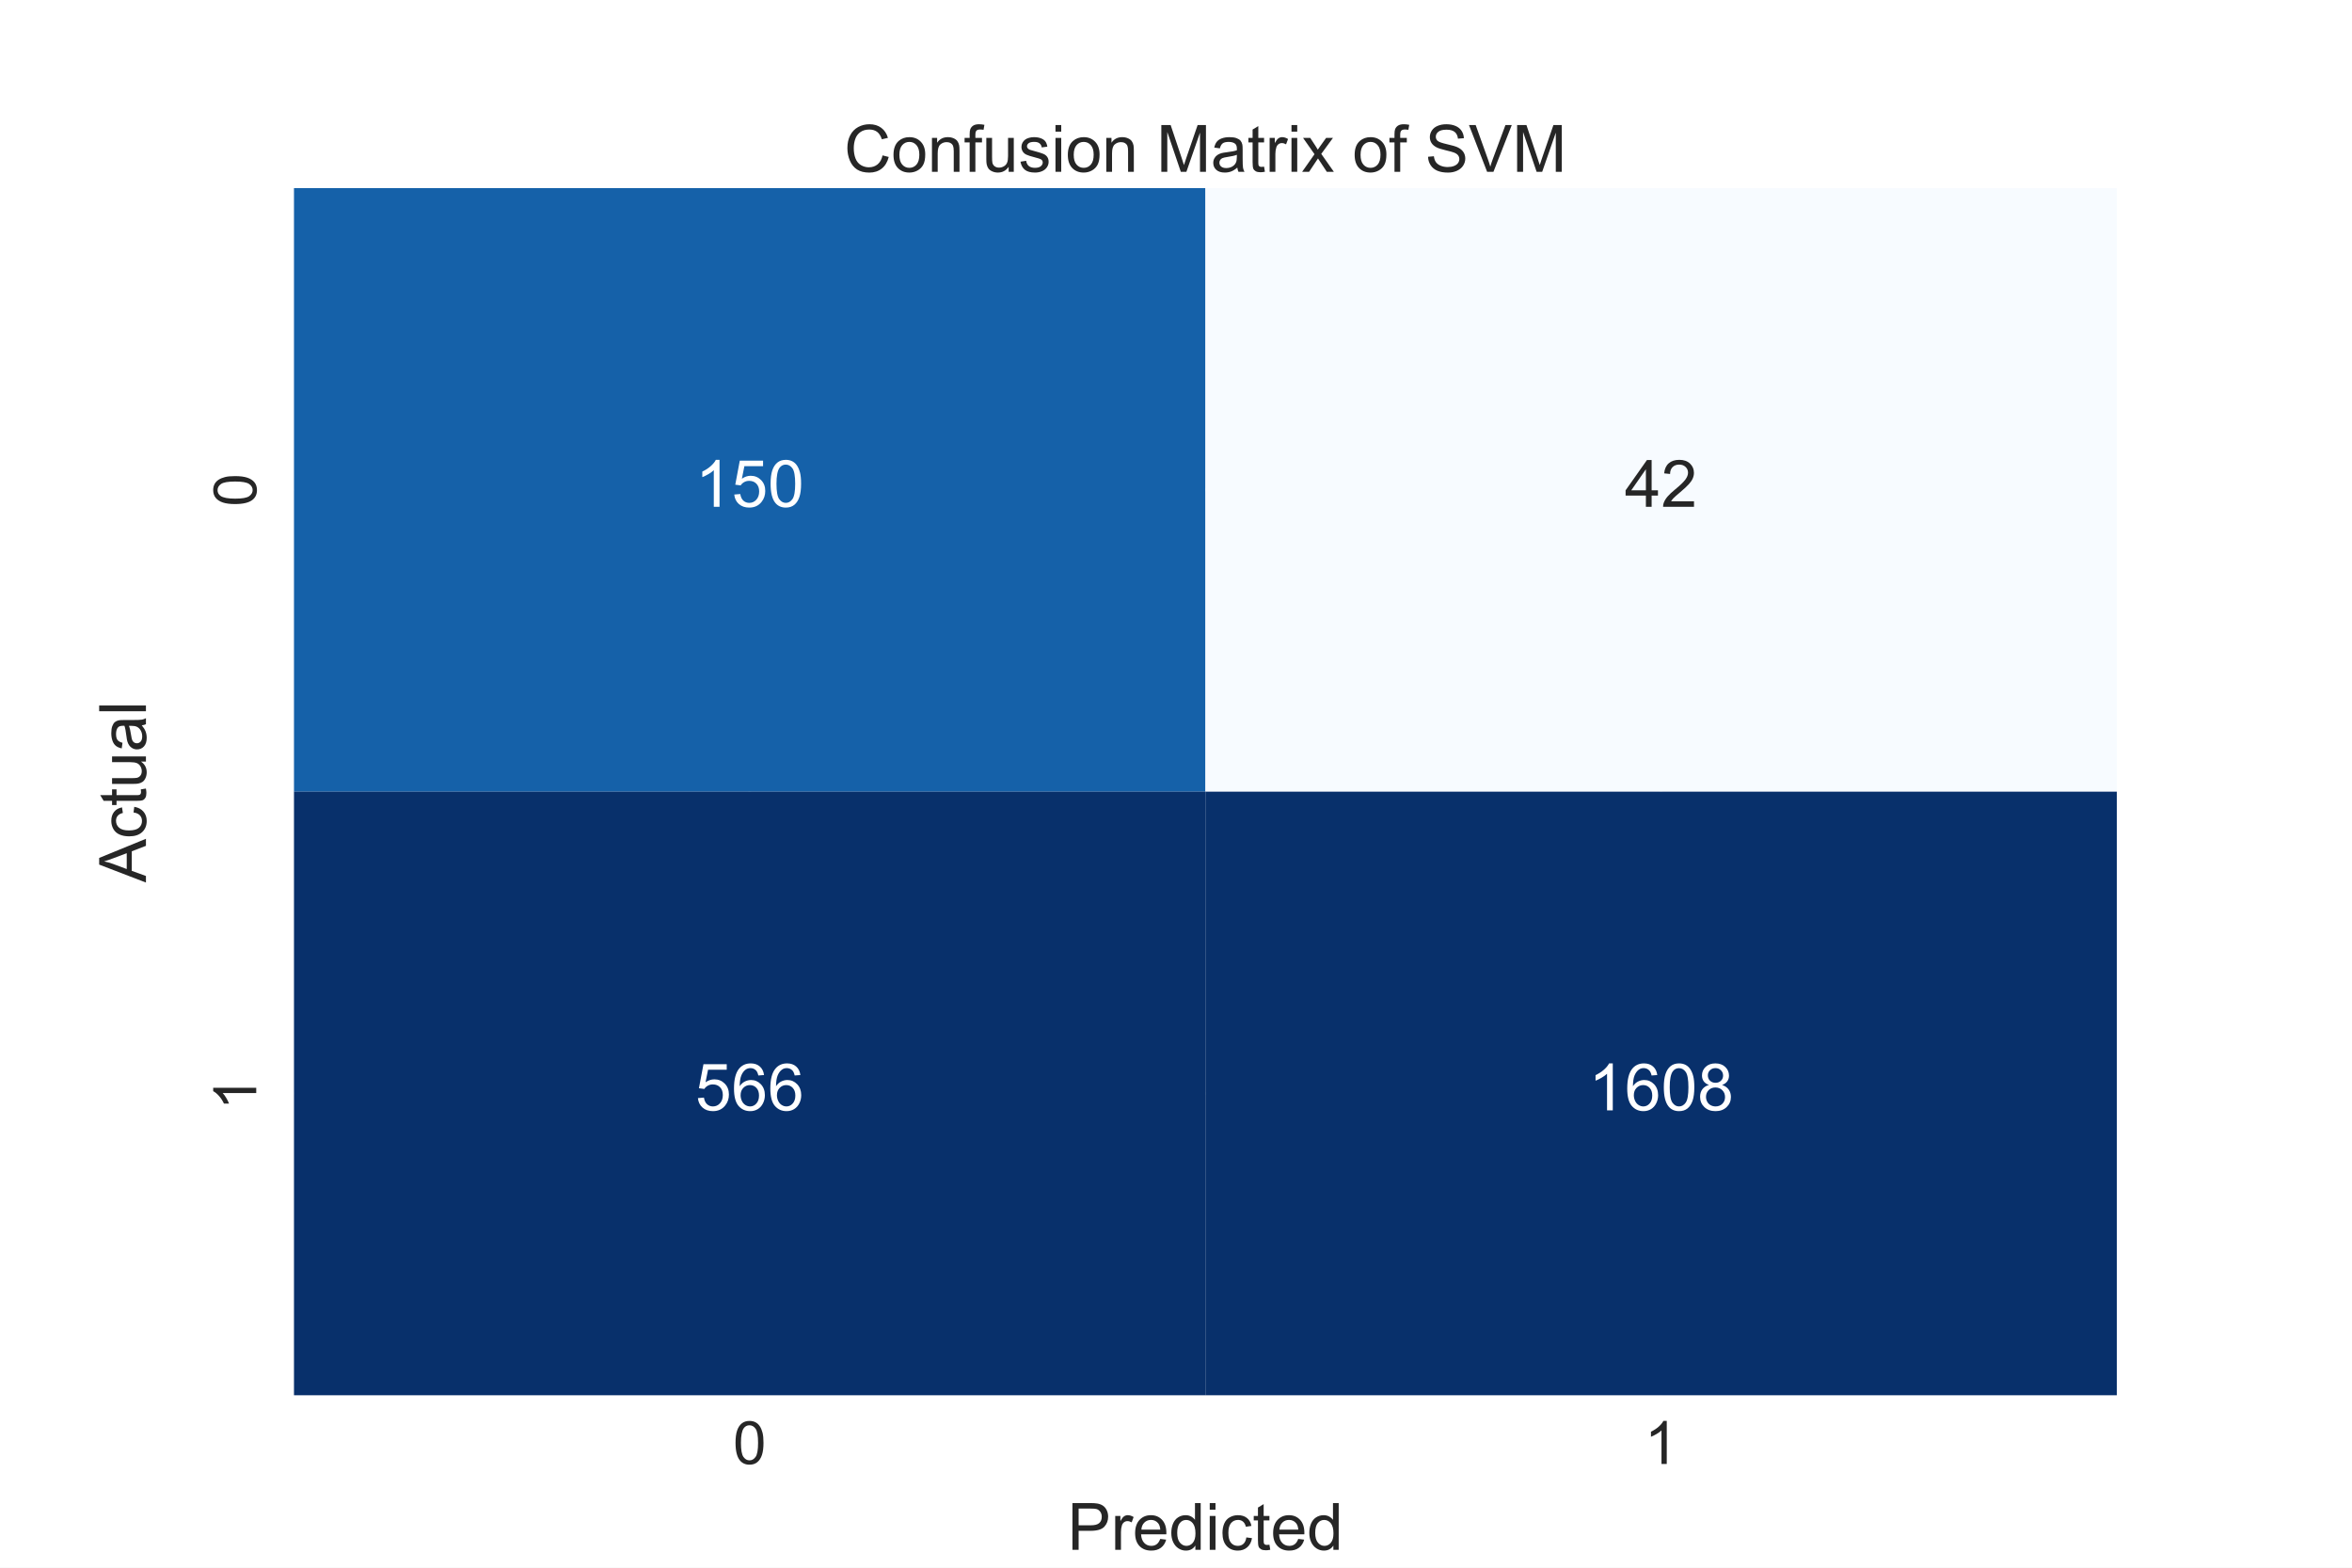
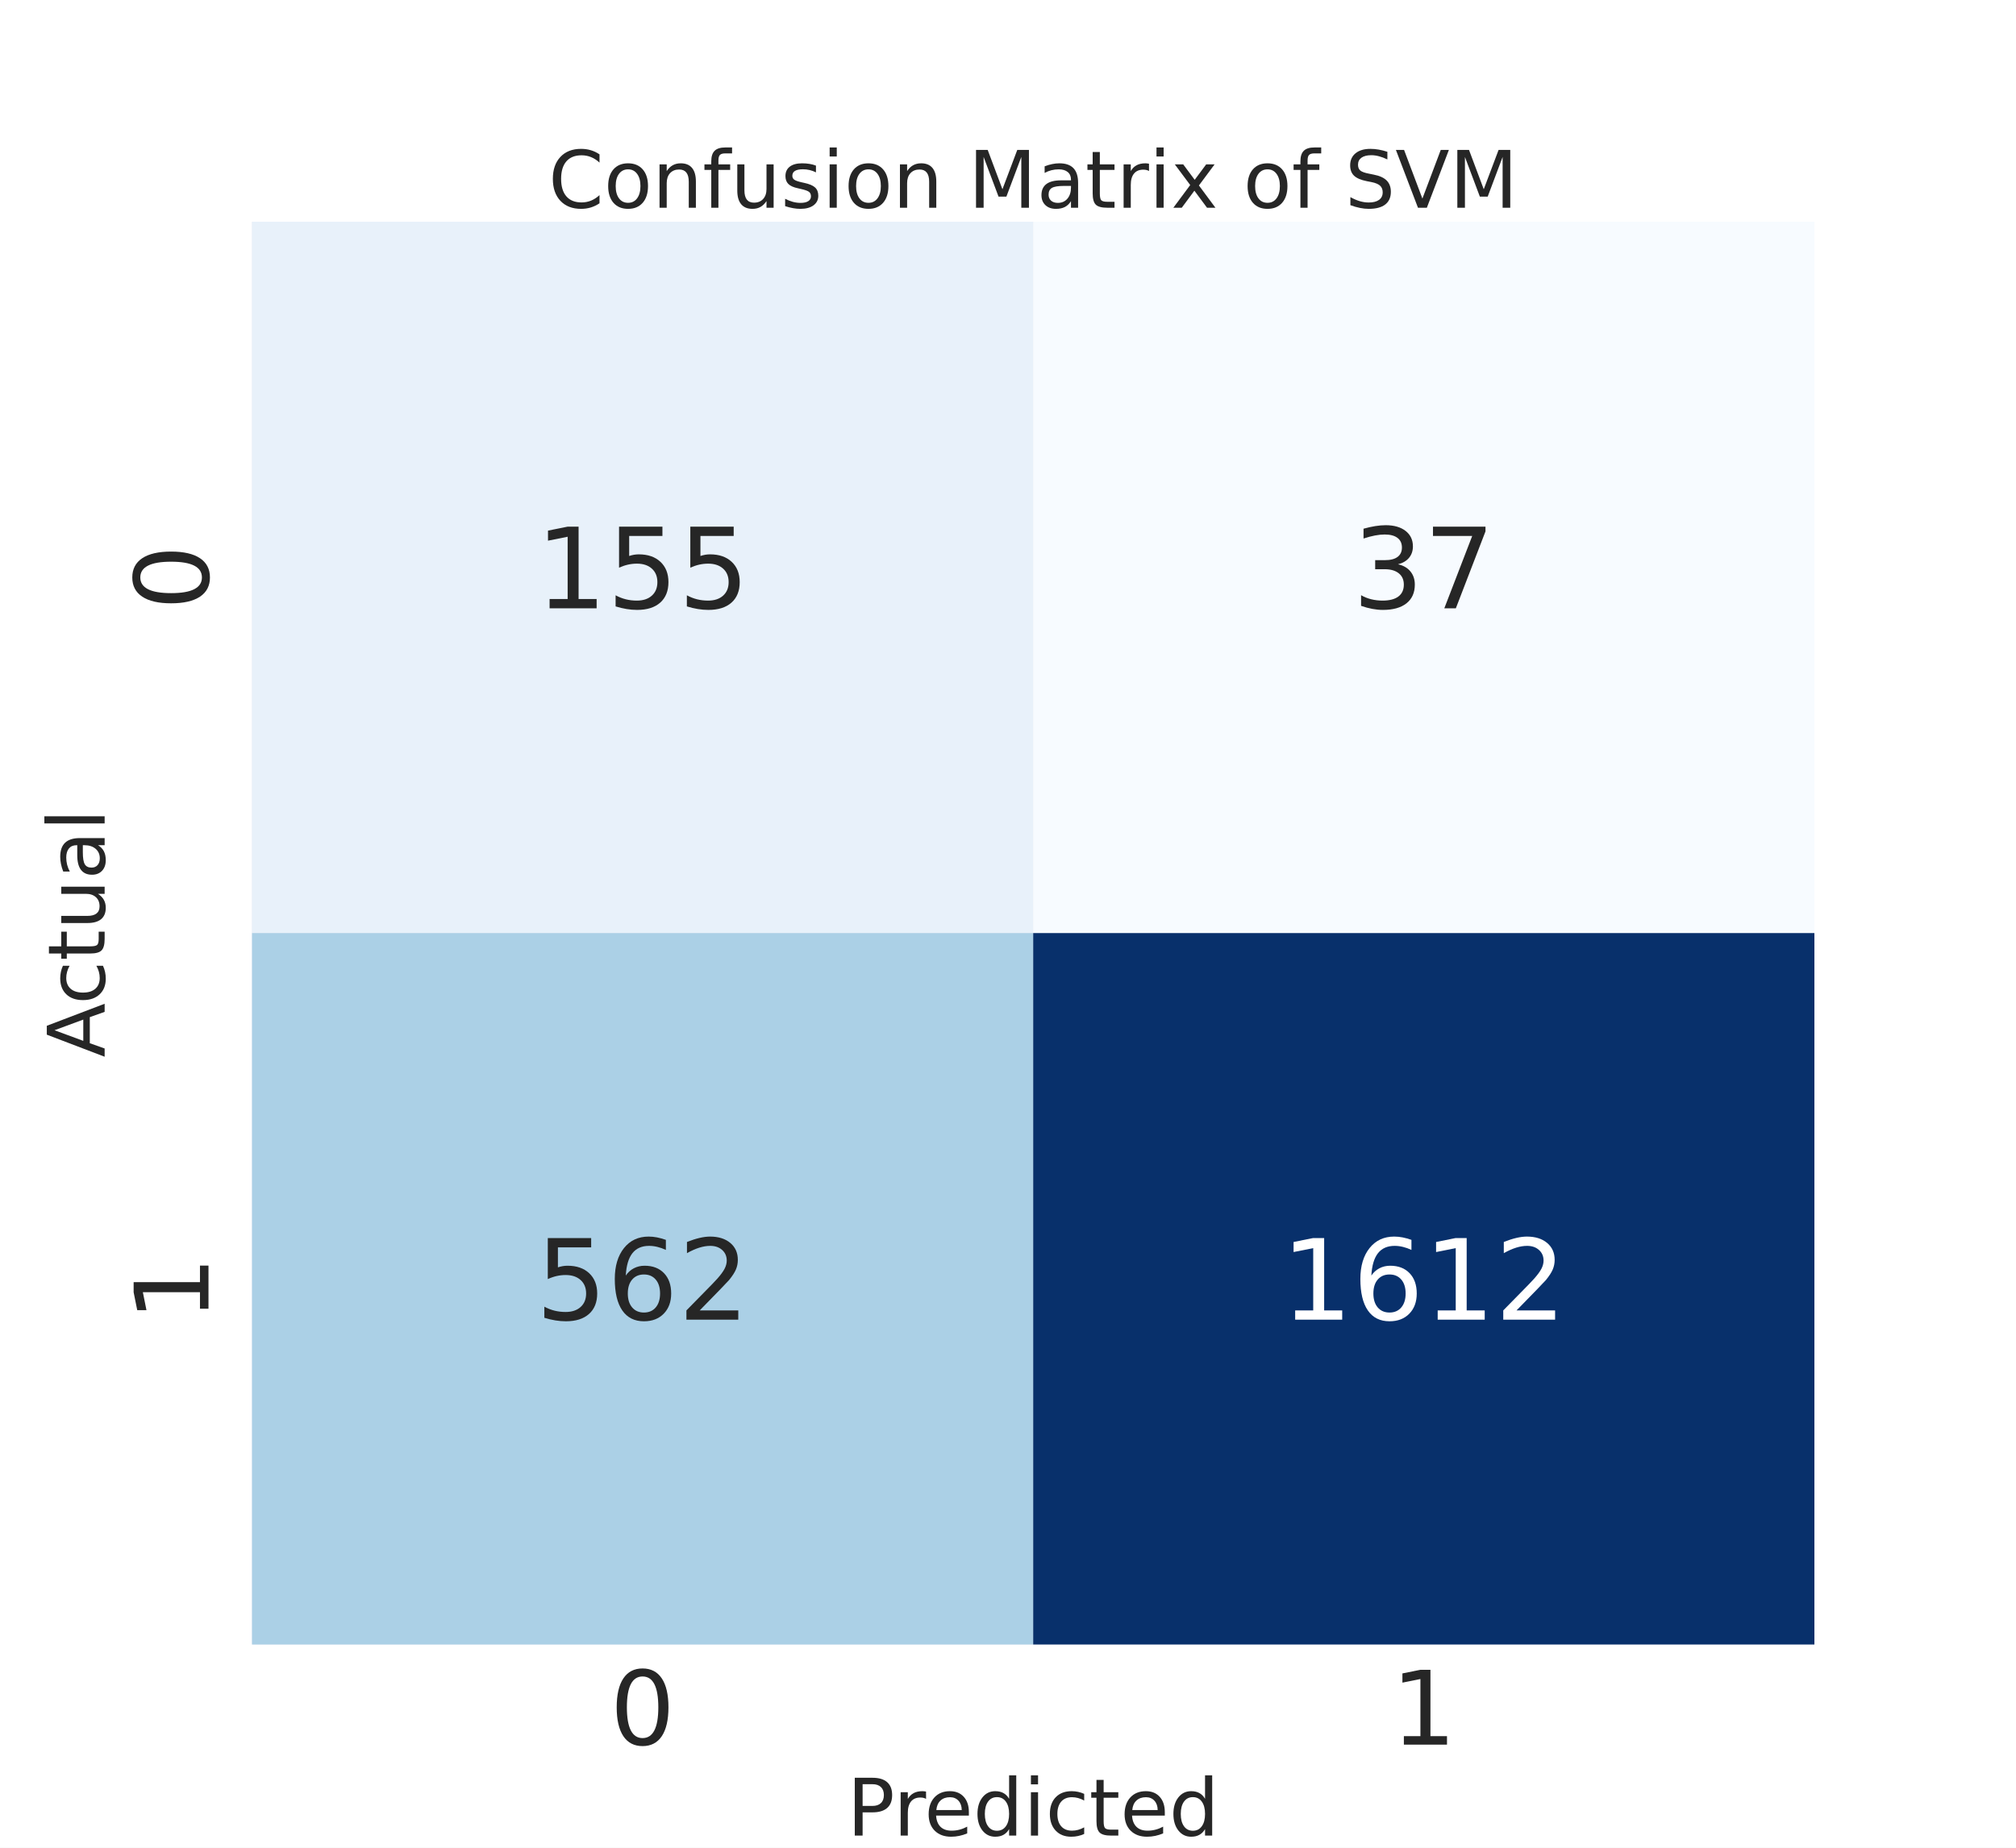
- <svg xmlns="http://www.w3.org/2000/svg" xmlns:xlink="http://www.w3.org/1999/xlink" width="864pt" height="576pt" viewBox="0 0 864 576" version="1.1">
+ <svg xmlns="http://www.w3.org/2000/svg" xmlns:xlink="http://www.w3.org/1999/xlink" width="864pt" height="792pt" viewBox="0 0 864 792" version="1.1">
  <defs>
    <style type="text/css">*{stroke-linejoin: round; stroke-linecap: butt}</style>
  </defs>
  <g id="figure_1">
    <g id="patch_1">
-       <path d="M 0 576  L 864 576  L 864 0  L 0 0  z " style="fill: #ffffff" />
+       <path d="M 0 792  L 864 792  L 864 0  L 0 0  z " style="fill: #ffffff" />
    </g>
    <g id="axes_1">
      <g id="patch_2">
-         <path d="M 108 512.64  L 777.6 512.64  L 777.6 69.12  L 108 69.12  z " style="fill: #eaeaf2" />
+         <path d="M 108 704.88  L 777.6 704.88  L 777.6 95.04  L 108 95.04  z " style="fill: #eaeaf2" />
      </g>
      <g id="matplotlib.axis_1">
        <g id="xtick_1">
-           <g id="line2d_1">
-             <path d="M 275.4 512.64  L 275.4 69.12  " clip-path="url(#pfb26e02404)" style="fill: none; stroke: #ffffff; stroke-linecap: round" />
-           </g>
          <g id="text_1">
-             <g style="fill: #262626" transform="translate(269.283 537.8872) scale(0.22 -0.22)">
+             <g style="fill: #262626" transform="translate(261.4025 747.8131) scale(0.44 -0.44)">
              <defs>
-                 <path id="ArialMT-30" d="M 266 2259  Q 266 3072 433 3567  Q 600 4063 929 4331  Q 1259 4600 1759 4600  Q 2128 4600 2406 4451  Q 2684 4303 2865 4023  Q 3047 3744 3150 3342  Q 3253 2941 3253 2259  Q 3253 1453 3087 958  Q 2922 463 2592 192  Q 2263 -78 1759 -78  Q 1097 -78 719 397  Q 266 969 266 2259  z M 844 2259  Q 844 1131 1108 757  Q 1372 384 1759 384  Q 2147 384 2411 759  Q 2675 1134 2675 2259  Q 2675 3391 2411 3762  Q 2147 4134 1753 4134  Q 1366 4134 1134 3806  Q 844 3388 844 2259  z " transform="scale(0.015625)" />
+                 <path id="DejaVuSans-30" d="M 2034 4250  Q 1547 4250 1301 3770  Q 1056 3291 1056 2328  Q 1056 1369 1301 889  Q 1547 409 2034 409  Q 2525 409 2770 889  Q 3016 1369 3016 2328  Q 3016 3291 2770 3770  Q 2525 4250 2034 4250  z M 2034 4750  Q 2819 4750 3233 4129  Q 3647 3509 3647 2328  Q 3647 1150 3233 529  Q 2819 -91 2034 -91  Q 1250 -91 836 529  Q 422 1150 422 2328  Q 422 3509 836 4129  Q 1250 4750 2034 4750  z " transform="scale(0.015625)" />
              </defs>
-               <use xlink:href="#ArialMT-30" />
+               <use xlink:href="#DejaVuSans-30" />
            </g>
          </g>
        </g>
        <g id="xtick_2">
-           <g id="line2d_2">
-             <path d="M 610.2 512.64  L 610.2 69.12  " clip-path="url(#pfb26e02404)" style="fill: none; stroke: #ffffff; stroke-linecap: round" />
-           </g>
          <g id="text_2">
-             <g style="fill: #262626" transform="translate(604.083 537.8872) scale(0.22 -0.22)">
+             <g style="fill: #262626" transform="translate(596.2025 747.8131) scale(0.44 -0.44)">
              <defs>
-                 <path id="ArialMT-31" d="M 2384 0  L 1822 0  L 1822 3584  Q 1619 3391 1289 3197  Q 959 3003 697 2906  L 697 3450  Q 1169 3672 1522 3987  Q 1875 4303 2022 4600  L 2384 4600  L 2384 0  z " transform="scale(0.015625)" />
+                 <path id="DejaVuSans-31" d="M 794 531  L 1825 531  L 1825 4091  L 703 3866  L 703 4441  L 1819 4666  L 2450 4666  L 2450 531  L 3481 531  L 3481 0  L 794 0  L 794 531  z " transform="scale(0.015625)" />
              </defs>
-               <use xlink:href="#ArialMT-31" />
+               <use xlink:href="#DejaVuSans-31" />
            </g>
          </g>
        </g>
        <g id="text_3">
-           <g style="fill: #262626" transform="translate(392.1075 569.4384) scale(0.24 -0.24)">
+           <g style="fill: #262626" transform="translate(363.0009 786.7984) scale(0.34 -0.34)">
            <defs>
-               <path id="ArialMT-50" d="M 494 0  L 494 4581  L 2222 4581  Q 2678 4581 2919 4538  Q 3256 4481 3484 4323  Q 3713 4166 3852 3881  Q 3991 3597 3991 3256  Q 3991 2672 3619 2267  Q 3247 1863 2275 1863  L 1100 1863  L 1100 0  L 494 0  z M 1100 2403  L 2284 2403  Q 2872 2403 3119 2622  Q 3366 2841 3366 3238  Q 3366 3525 3220 3729  Q 3075 3934 2838 4000  Q 2684 4041 2272 4041  L 1100 4041  L 1100 2403  z " transform="scale(0.015625)" />
-               <path id="ArialMT-72" d="M 416 0  L 416 3319  L 922 3319  L 922 2816  Q 1116 3169 1280 3281  Q 1444 3394 1641 3394  Q 1925 3394 2219 3213  L 2025 2691  Q 1819 2813 1613 2813  Q 1428 2813 1281 2702  Q 1134 2591 1072 2394  Q 978 2094 978 1738  L 978 0  L 416 0  z " transform="scale(0.015625)" />
-               <path id="ArialMT-65" d="M 2694 1069  L 3275 997  Q 3138 488 2766 206  Q 2394 -75 1816 -75  Q 1088 -75 661 373  Q 234 822 234 1631  Q 234 2469 665 2931  Q 1097 3394 1784 3394  Q 2450 3394 2872 2941  Q 3294 2488 3294 1666  Q 3294 1616 3291 1516  L 816 1516  Q 847 969 1125 678  Q 1403 388 1819 388  Q 2128 388 2347 550  Q 2566 713 2694 1069  z M 847 1978  L 2700 1978  Q 2663 2397 2488 2606  Q 2219 2931 1791 2931  Q 1403 2931 1139 2672  Q 875 2413 847 1978  z " transform="scale(0.015625)" />
-               <path id="ArialMT-64" d="M 2575 0  L 2575 419  Q 2259 -75 1647 -75  Q 1250 -75 917 144  Q 584 363 401 755  Q 219 1147 219 1656  Q 219 2153 384 2558  Q 550 2963 881 3178  Q 1213 3394 1622 3394  Q 1922 3394 2156 3267  Q 2391 3141 2538 2938  L 2538 4581  L 3097 4581  L 3097 0  L 2575 0  z M 797 1656  Q 797 1019 1065 703  Q 1334 388 1700 388  Q 2069 388 2326 689  Q 2584 991 2584 1609  Q 2584 2291 2321 2609  Q 2059 2928 1675 2928  Q 1300 2928 1048 2622  Q 797 2316 797 1656  z " transform="scale(0.015625)" />
-               <path id="ArialMT-69" d="M 425 3934  L 425 4581  L 988 4581  L 988 3934  L 425 3934  z M 425 0  L 425 3319  L 988 3319  L 988 0  L 425 0  z " transform="scale(0.015625)" />
-               <path id="ArialMT-63" d="M 2588 1216  L 3141 1144  Q 3050 572 2676 248  Q 2303 -75 1759 -75  Q 1078 -75 664 370  Q 250 816 250 1647  Q 250 2184 428 2587  Q 606 2991 970 3192  Q 1334 3394 1763 3394  Q 2303 3394 2647 3120  Q 2991 2847 3088 2344  L 2541 2259  Q 2463 2594 2264 2762  Q 2066 2931 1784 2931  Q 1359 2931 1093 2626  Q 828 2322 828 1663  Q 828 994 1084 691  Q 1341 388 1753 388  Q 2084 388 2306 591  Q 2528 794 2588 1216  z " transform="scale(0.015625)" />
-               <path id="ArialMT-74" d="M 1650 503  L 1731 6  Q 1494 -44 1306 -44  Q 1000 -44 831 53  Q 663 150 594 308  Q 525 466 525 972  L 525 2881  L 113 2881  L 113 3319  L 525 3319  L 525 4141  L 1084 4478  L 1084 3319  L 1650 3319  L 1650 2881  L 1084 2881  L 1084 941  Q 1084 700 1114 631  Q 1144 563 1211 522  Q 1278 481 1403 481  Q 1497 481 1650 503  z " transform="scale(0.015625)" />
+               <path id="DejaVuSans-50" d="M 1259 4147  L 1259 2394  L 2053 2394  Q 2494 2394 2734 2622  Q 2975 2850 2975 3272  Q 2975 3691 2734 3919  Q 2494 4147 2053 4147  L 1259 4147  z M 628 4666  L 2053 4666  Q 2838 4666 3239 4311  Q 3641 3956 3641 3272  Q 3641 2581 3239 2228  Q 2838 1875 2053 1875  L 1259 1875  L 1259 0  L 628 0  L 628 4666  z " transform="scale(0.015625)" />
+               <path id="DejaVuSans-72" d="M 2631 2963  Q 2534 3019 2420 3045  Q 2306 3072 2169 3072  Q 1681 3072 1420 2755  Q 1159 2438 1159 1844  L 1159 0  L 581 0  L 581 3500  L 1159 3500  L 1159 2956  Q 1341 3275 1631 3429  Q 1922 3584 2338 3584  Q 2397 3584 2469 3576  Q 2541 3569 2628 3553  L 2631 2963  z " transform="scale(0.015625)" />
+               <path id="DejaVuSans-65" d="M 3597 1894  L 3597 1613  L 953 1613  Q 991 1019 1311 708  Q 1631 397 2203 397  Q 2534 397 2845 478  Q 3156 559 3463 722  L 3463 178  Q 3153 47 2828 -22  Q 2503 -91 2169 -91  Q 1331 -91 842 396  Q 353 884 353 1716  Q 353 2575 817 3079  Q 1281 3584 2069 3584  Q 2775 3584 3186 3129  Q 3597 2675 3597 1894  z M 3022 2063  Q 3016 2534 2758 2815  Q 2500 3097 2075 3097  Q 1594 3097 1305 2825  Q 1016 2553 972 2059  L 3022 2063  z " transform="scale(0.015625)" />
+               <path id="DejaVuSans-64" d="M 2906 2969  L 2906 4863  L 3481 4863  L 3481 0  L 2906 0  L 2906 525  Q 2725 213 2448 61  Q 2172 -91 1784 -91  Q 1150 -91 751 415  Q 353 922 353 1747  Q 353 2572 751 3078  Q 1150 3584 1784 3584  Q 2172 3584 2448 3432  Q 2725 3281 2906 2969  z M 947 1747  Q 947 1113 1208 752  Q 1469 391 1925 391  Q 2381 391 2643 752  Q 2906 1113 2906 1747  Q 2906 2381 2643 2742  Q 2381 3103 1925 3103  Q 1469 3103 1208 2742  Q 947 2381 947 1747  z " transform="scale(0.015625)" />
+               <path id="DejaVuSans-69" d="M 603 3500  L 1178 3500  L 1178 0  L 603 0  L 603 3500  z M 603 4863  L 1178 4863  L 1178 4134  L 603 4134  L 603 4863  z " transform="scale(0.015625)" />
+               <path id="DejaVuSans-63" d="M 3122 3366  L 3122 2828  Q 2878 2963 2633 3030  Q 2388 3097 2138 3097  Q 1578 3097 1268 2742  Q 959 2388 959 1747  Q 959 1106 1268 751  Q 1578 397 2138 397  Q 2388 397 2633 464  Q 2878 531 3122 666  L 3122 134  Q 2881 22 2623 -34  Q 2366 -91 2075 -91  Q 1284 -91 818 406  Q 353 903 353 1747  Q 353 2603 823 3093  Q 1294 3584 2113 3584  Q 2378 3584 2631 3529  Q 2884 3475 3122 3366  z " transform="scale(0.015625)" />
+               <path id="DejaVuSans-74" d="M 1172 4494  L 1172 3500  L 2356 3500  L 2356 3053  L 1172 3053  L 1172 1153  Q 1172 725 1289 603  Q 1406 481 1766 481  L 2356 481  L 2356 0  L 1766 0  Q 1100 0 847 248  Q 594 497 594 1153  L 594 3053  L 172 3053  L 172 3500  L 594 3500  L 594 4494  L 1172 4494  z " transform="scale(0.015625)" />
            </defs>
-             <use xlink:href="#ArialMT-50" />
-             <use xlink:href="#ArialMT-72" x="66.699" />
-             <use xlink:href="#ArialMT-65" x="100" />
-             <use xlink:href="#ArialMT-64" x="155.615" />
-             <use xlink:href="#ArialMT-69" x="211.23" />
-             <use xlink:href="#ArialMT-63" x="233.447" />
-             <use xlink:href="#ArialMT-74" x="283.447" />
-             <use xlink:href="#ArialMT-65" x="311.23" />
-             <use xlink:href="#ArialMT-64" x="366.846" />
+             <use xlink:href="#DejaVuSans-50" />
+             <use xlink:href="#DejaVuSans-72" x="58.553" />
+             <use xlink:href="#DejaVuSans-65" x="97.416" />
+             <use xlink:href="#DejaVuSans-64" x="158.939" />
+             <use xlink:href="#DejaVuSans-69" x="222.416" />
+             <use xlink:href="#DejaVuSans-63" x="250.199" />
+             <use xlink:href="#DejaVuSans-74" x="305.18" />
+             <use xlink:href="#DejaVuSans-65" x="344.389" />
+             <use xlink:href="#DejaVuSans-64" x="405.912" />
          </g>
        </g>
      </g>
      <g id="matplotlib.axis_2">
        <g id="ytick_1">
-           <g id="line2d_3">
-             <path d="M 108 180  L 777.6 180  " clip-path="url(#pfb26e02404)" style="fill: none; stroke: #ffffff; stroke-linecap: round" />
-           </g>
          <g id="text_4">
-             <g style="fill: #262626" transform="translate(94.1275 186.117) rotate(-90) scale(0.22 -0.22)">
-               <use xlink:href="#ArialMT-30" />
+             <g style="fill: #262626" transform="translate(89.34937 261.4975) rotate(-90) scale(0.44 -0.44)">
+               <use xlink:href="#DejaVuSans-30" />
            </g>
          </g>
        </g>
        <g id="ytick_2">
-           <g id="line2d_4">
-             <path d="M 108 401.76  L 777.6 401.76  " clip-path="url(#pfb26e02404)" style="fill: none; stroke: #ffffff; stroke-linecap: round" />
-           </g>
          <g id="text_5">
-             <g style="fill: #262626" transform="translate(94.1275 407.877) rotate(-90) scale(0.22 -0.22)">
-               <use xlink:href="#ArialMT-31" />
+             <g style="fill: #262626" transform="translate(89.34937 566.4175) rotate(-90) scale(0.44 -0.44)">
+               <use xlink:href="#DejaVuSans-31" />
            </g>
          </g>
        </g>
        <g id="text_6">
-           <g style="fill: #262626" transform="translate(53.61031 324.2306) rotate(-90) scale(0.24 -0.24)">
+           <g style="fill: #262626" transform="translate(44.84531 453.2178) rotate(-90) scale(0.34 -0.34)">
            <defs>
-               <path id="ArialMT-41" d="M -9 0  L 1750 4581  L 2403 4581  L 4278 0  L 3588 0  L 3053 1388  L 1138 1388  L 634 0  L -9 0  z M 1313 1881  L 2866 1881  L 2388 3150  Q 2169 3728 2063 4100  Q 1975 3659 1816 3225  L 1313 1881  z " transform="scale(0.015625)" />
-               <path id="ArialMT-75" d="M 2597 0  L 2597 488  Q 2209 -75 1544 -75  Q 1250 -75 995 37  Q 741 150 617 320  Q 494 491 444 738  Q 409 903 409 1263  L 409 3319  L 972 3319  L 972 1478  Q 972 1038 1006 884  Q 1059 663 1231 536  Q 1403 409 1656 409  Q 1909 409 2131 539  Q 2353 669 2445 892  Q 2538 1116 2538 1541  L 2538 3319  L 3100 3319  L 3100 0  L 2597 0  z " transform="scale(0.015625)" />
-               <path id="ArialMT-61" d="M 2588 409  Q 2275 144 1986 34  Q 1697 -75 1366 -75  Q 819 -75 525 192  Q 231 459 231 875  Q 231 1119 342 1320  Q 453 1522 633 1644  Q 813 1766 1038 1828  Q 1203 1872 1538 1913  Q 2219 1994 2541 2106  Q 2544 2222 2544 2253  Q 2544 2597 2384 2738  Q 2169 2928 1744 2928  Q 1347 2928 1158 2789  Q 969 2650 878 2297  L 328 2372  Q 403 2725 575 2942  Q 747 3159 1072 3276  Q 1397 3394 1825 3394  Q 2250 3394 2515 3294  Q 2781 3194 2906 3042  Q 3031 2891 3081 2659  Q 3109 2516 3109 2141  L 3109 1391  Q 3109 606 3145 398  Q 3181 191 3288 0  L 2700 0  Q 2613 175 2588 409  z M 2541 1666  Q 2234 1541 1622 1453  Q 1275 1403 1131 1340  Q 988 1278 909 1158  Q 831 1038 831 891  Q 831 666 1001 516  Q 1172 366 1500 366  Q 1825 366 2078 508  Q 2331 650 2450 897  Q 2541 1088 2541 1459  L 2541 1666  z " transform="scale(0.015625)" />
-               <path id="ArialMT-6c" d="M 409 0  L 409 4581  L 972 4581  L 972 0  L 409 0  z " transform="scale(0.015625)" />
+               <path id="DejaVuSans-41" d="M 2188 4044  L 1331 1722  L 3047 1722  L 2188 4044  z M 1831 4666  L 2547 4666  L 4325 0  L 3669 0  L 3244 1197  L 1141 1197  L 716 0  L 50 0  L 1831 4666  z " transform="scale(0.015625)" />
+               <path id="DejaVuSans-75" d="M 544 1381  L 544 3500  L 1119 3500  L 1119 1403  Q 1119 906 1312 657  Q 1506 409 1894 409  Q 2359 409 2629 706  Q 2900 1003 2900 1516  L 2900 3500  L 3475 3500  L 3475 0  L 2900 0  L 2900 538  Q 2691 219 2414 64  Q 2138 -91 1772 -91  Q 1169 -91 856 284  Q 544 659 544 1381  z M 1991 3584  L 1991 3584  z " transform="scale(0.015625)" />
+               <path id="DejaVuSans-61" d="M 2194 1759  Q 1497 1759 1228 1600  Q 959 1441 959 1056  Q 959 750 1161 570  Q 1363 391 1709 391  Q 2188 391 2477 730  Q 2766 1069 2766 1631  L 2766 1759  L 2194 1759  z M 3341 1997  L 3341 0  L 2766 0  L 2766 531  Q 2569 213 2275 61  Q 1981 -91 1556 -91  Q 1019 -91 701 211  Q 384 513 384 1019  Q 384 1609 779 1909  Q 1175 2209 1959 2209  L 2766 2209  L 2766 2266  Q 2766 2663 2505 2880  Q 2244 3097 1772 3097  Q 1472 3097 1187 3025  Q 903 2953 641 2809  L 641 3341  Q 956 3463 1253 3523  Q 1550 3584 1831 3584  Q 2591 3584 2966 3190  Q 3341 2797 3341 1997  z " transform="scale(0.015625)" />
+               <path id="DejaVuSans-6c" d="M 603 4863  L 1178 4863  L 1178 0  L 603 0  L 603 4863  z " transform="scale(0.015625)" />
            </defs>
-             <use xlink:href="#ArialMT-41" />
-             <use xlink:href="#ArialMT-63" x="66.699" />
-             <use xlink:href="#ArialMT-74" x="116.699" />
-             <use xlink:href="#ArialMT-75" x="144.482" />
-             <use xlink:href="#ArialMT-61" x="200.098" />
-             <use xlink:href="#ArialMT-6c" x="255.713" />
+             <use xlink:href="#DejaVuSans-41" />
+             <use xlink:href="#DejaVuSans-63" x="66.658" />
+             <use xlink:href="#DejaVuSans-74" x="121.639" />
+             <use xlink:href="#DejaVuSans-75" x="160.848" />
+             <use xlink:href="#DejaVuSans-61" x="224.227" />
+             <use xlink:href="#DejaVuSans-6c" x="285.506" />
          </g>
        </g>
      </g>
      <g id="QuadMesh_1">
-         <path d="M 108 69.12  L 442.8 69.12  L 442.8 290.88  L 108 290.88  L 108 69.12  " clip-path="url(#pfb26e02404)" style="fill: #1561a9" />
-         <path d="M 442.8 69.12  L 777.6 69.12  L 777.6 290.88  L 442.8 290.88  L 442.8 69.12  " clip-path="url(#pfb26e02404)" style="fill: #f7fbff" />
-         <path d="M 108 290.88  L 442.8 290.88  L 442.8 512.64  L 108 512.64  L 108 290.88  " clip-path="url(#pfb26e02404)" style="fill: #08306b" />
-         <path d="M 442.8 290.88  L 777.6 290.88  L 777.6 512.64  L 442.8 512.64  L 442.8 290.88  " clip-path="url(#pfb26e02404)" style="fill: #08306b" />
+         <path d="M 108 95.04  L 442.8 95.04  L 442.8 399.96  L 108 399.96  L 108 95.04  " clip-path="url(#pd560197311)" style="fill: #e8f1fa" />
+         <path d="M 442.8 95.04  L 777.6 95.04  L 777.6 399.96  L 442.8 399.96  L 442.8 95.04  " clip-path="url(#pd560197311)" style="fill: #f7fbff" />
+         <path d="M 108 399.96  L 442.8 399.96  L 442.8 704.88  L 108 704.88  L 108 399.96  " clip-path="url(#pd560197311)" style="fill: #abd0e6" />
+         <path d="M 442.8 399.96  L 777.6 399.96  L 777.6 704.88  L 442.8 704.88  L 442.8 399.96  " clip-path="url(#pd560197311)" style="fill: #08306b" />
      </g>
      <g id="text_7">
-         <g style="fill: #ffffff" transform="translate(255.3806 186.2044) scale(0.24 -0.24)">
+         <g style="fill: #262626" transform="translate(229.59 260.745) scale(0.48 -0.48)">
          <defs>
-             <path id="ArialMT-35" d="M 266 1200  L 856 1250  Q 922 819 1161 601  Q 1400 384 1738 384  Q 2144 384 2425 690  Q 2706 997 2706 1503  Q 2706 1984 2436 2262  Q 2166 2541 1728 2541  Q 1456 2541 1237 2417  Q 1019 2294 894 2097  L 366 2166  L 809 4519  L 3088 4519  L 3088 3981  L 1259 3981  L 1013 2750  Q 1425 3038 1878 3038  Q 2478 3038 2890 2622  Q 3303 2206 3303 1553  Q 3303 931 2941 478  Q 2500 -78 1738 -78  Q 1113 -78 717 272  Q 322 622 266 1200  z " transform="scale(0.015625)" />
+             <path id="DejaVuSans-35" d="M 691 4666  L 3169 4666  L 3169 4134  L 1269 4134  L 1269 2991  Q 1406 3038 1543 3061  Q 1681 3084 1819 3084  Q 2600 3084 3056 2656  Q 3513 2228 3513 1497  Q 3513 744 3044 326  Q 2575 -91 1722 -91  Q 1428 -91 1123 -41  Q 819 9 494 109  L 494 744  Q 775 591 1075 516  Q 1375 441 1709 441  Q 2250 441 2565 725  Q 2881 1009 2881 1497  Q 2881 1984 2565 2268  Q 2250 2553 1709 2553  Q 1456 2553 1204 2497  Q 953 2441 691 2322  L 691 4666  z " transform="scale(0.015625)" />
          </defs>
-           <use xlink:href="#ArialMT-31" />
-           <use xlink:href="#ArialMT-35" x="55.615" />
-           <use xlink:href="#ArialMT-30" x="111.23" />
+           <use xlink:href="#DejaVuSans-31" />
+           <use xlink:href="#DejaVuSans-35" x="63.623" />
+           <use xlink:href="#DejaVuSans-35" x="127.246" />
        </g>
      </g>
      <g id="text_8">
-         <g style="fill: #262626" transform="translate(596.8537 186.2044) scale(0.24 -0.24)">
+         <g style="fill: #262626" transform="translate(579.66 260.745) scale(0.48 -0.48)">
          <defs>
-             <path id="ArialMT-34" d="M 2069 0  L 2069 1097  L 81 1097  L 81 1613  L 2172 4581  L 2631 4581  L 2631 1613  L 3250 1613  L 3250 1097  L 2631 1097  L 2631 0  L 2069 0  z M 2069 1613  L 2069 3678  L 634 1613  L 2069 1613  z " transform="scale(0.015625)" />
-             <path id="ArialMT-32" d="M 3222 541  L 3222 0  L 194 0  Q 188 203 259 391  Q 375 700 629 1000  Q 884 1300 1366 1694  Q 2113 2306 2375 2664  Q 2638 3022 2638 3341  Q 2638 3675 2398 3904  Q 2159 4134 1775 4134  Q 1369 4134 1125 3890  Q 881 3647 878 3216  L 300 3275  Q 359 3922 746 4261  Q 1134 4600 1788 4600  Q 2447 4600 2831 4234  Q 3216 3869 3216 3328  Q 3216 3053 3103 2787  Q 2991 2522 2730 2228  Q 2469 1934 1863 1422  Q 1356 997 1212 845  Q 1069 694 975 541  L 3222 541  z " transform="scale(0.015625)" />
+             <path id="DejaVuSans-33" d="M 2597 2516  Q 3050 2419 3304 2112  Q 3559 1806 3559 1356  Q 3559 666 3084 287  Q 2609 -91 1734 -91  Q 1441 -91 1130 -33  Q 819 25 488 141  L 488 750  Q 750 597 1062 519  Q 1375 441 1716 441  Q 2309 441 2620 675  Q 2931 909 2931 1356  Q 2931 1769 2642 2001  Q 2353 2234 1838 2234  L 1294 2234  L 1294 2753  L 1863 2753  Q 2328 2753 2575 2939  Q 2822 3125 2822 3475  Q 2822 3834 2567 4026  Q 2313 4219 1838 4219  Q 1578 4219 1281 4162  Q 984 4106 628 3988  L 628 4550  Q 988 4650 1302 4700  Q 1616 4750 1894 4750  Q 2613 4750 3031 4423  Q 3450 4097 3450 3541  Q 3450 3153 3228 2886  Q 3006 2619 2597 2516  z " transform="scale(0.015625)" />
+             <path id="DejaVuSans-37" d="M 525 4666  L 3525 4666  L 3525 4397  L 1831 0  L 1172 0  L 2766 4134  L 525 4134  L 525 4666  z " transform="scale(0.015625)" />
          </defs>
-           <use xlink:href="#ArialMT-34" />
-           <use xlink:href="#ArialMT-32" x="55.615" />
+           <use xlink:href="#DejaVuSans-33" />
+           <use xlink:href="#DejaVuSans-37" x="63.623" />
        </g>
      </g>
      <g id="text_9">
-         <g style="fill: #ffffff" transform="translate(255.3806 407.9644) scale(0.24 -0.24)">
+         <g style="fill: #262626" transform="translate(229.59 565.665) scale(0.48 -0.48)">
          <defs>
-             <path id="ArialMT-36" d="M 3184 3459  L 2625 3416  Q 2550 3747 2413 3897  Q 2184 4138 1850 4138  Q 1581 4138 1378 3988  Q 1113 3794 959 3422  Q 806 3050 800 2363  Q 1003 2672 1297 2822  Q 1591 2972 1913 2972  Q 2475 2972 2870 2558  Q 3266 2144 3266 1488  Q 3266 1056 3080 686  Q 2894 316 2569 119  Q 2244 -78 1831 -78  Q 1128 -78 684 439  Q 241 956 241 2144  Q 241 3472 731 4075  Q 1159 4600 1884 4600  Q 2425 4600 2770 4297  Q 3116 3994 3184 3459  z M 888 1484  Q 888 1194 1011 928  Q 1134 663 1356 523  Q 1578 384 1822 384  Q 2178 384 2434 671  Q 2691 959 2691 1453  Q 2691 1928 2437 2201  Q 2184 2475 1800 2475  Q 1419 2475 1153 2201  Q 888 1928 888 1484  z " transform="scale(0.015625)" />
+             <path id="DejaVuSans-36" d="M 2113 2584  Q 1688 2584 1439 2293  Q 1191 2003 1191 1497  Q 1191 994 1439 701  Q 1688 409 2113 409  Q 2538 409 2786 701  Q 3034 994 3034 1497  Q 3034 2003 2786 2293  Q 2538 2584 2113 2584  z M 3366 4563  L 3366 3988  Q 3128 4100 2886 4159  Q 2644 4219 2406 4219  Q 1781 4219 1451 3797  Q 1122 3375 1075 2522  Q 1259 2794 1537 2939  Q 1816 3084 2150 3084  Q 2853 3084 3261 2657  Q 3669 2231 3669 1497  Q 3669 778 3244 343  Q 2819 -91 2113 -91  Q 1303 -91 875 529  Q 447 1150 447 2328  Q 447 3434 972 4092  Q 1497 4750 2381 4750  Q 2619 4750 2861 4703  Q 3103 4656 3366 4563  z " transform="scale(0.015625)" />
+             <path id="DejaVuSans-32" d="M 1228 531  L 3431 531  L 3431 0  L 469 0  L 469 531  Q 828 903 1448 1529  Q 2069 2156 2228 2338  Q 2531 2678 2651 2914  Q 2772 3150 2772 3378  Q 2772 3750 2511 3984  Q 2250 4219 1831 4219  Q 1534 4219 1204 4116  Q 875 4013 500 3803  L 500 4441  Q 881 4594 1212 4672  Q 1544 4750 1819 4750  Q 2544 4750 2975 4387  Q 3406 4025 3406 3419  Q 3406 3131 3298 2873  Q 3191 2616 2906 2266  Q 2828 2175 2409 1742  Q 1991 1309 1228 531  z " transform="scale(0.015625)" />
          </defs>
-           <use xlink:href="#ArialMT-35" />
-           <use xlink:href="#ArialMT-36" x="55.615" />
-           <use xlink:href="#ArialMT-36" x="111.23" />
+           <use xlink:href="#DejaVuSans-35" />
+           <use xlink:href="#DejaVuSans-36" x="63.623" />
+           <use xlink:href="#DejaVuSans-32" x="127.246" />
        </g>
      </g>
      <g id="text_10">
-         <g style="fill: #ffffff" transform="translate(583.5075 407.9644) scale(0.24 -0.24)">
-           <defs>
-             <path id="ArialMT-38" d="M 1131 2484  Q 781 2613 612 2850  Q 444 3088 444 3419  Q 444 3919 803 4259  Q 1163 4600 1759 4600  Q 2359 4600 2725 4251  Q 3091 3903 3091 3403  Q 3091 3084 2923 2848  Q 2756 2613 2416 2484  Q 2838 2347 3058 2040  Q 3278 1734 3278 1309  Q 3278 722 2862 322  Q 2447 -78 1769 -78  Q 1091 -78 675 323  Q 259 725 259 1325  Q 259 1772 486 2073  Q 713 2375 1131 2484  z M 1019 3438  Q 1019 3113 1228 2906  Q 1438 2700 1772 2700  Q 2097 2700 2305 2904  Q 2513 3109 2513 3406  Q 2513 3716 2298 3927  Q 2084 4138 1766 4138  Q 1444 4138 1231 3931  Q 1019 3725 1019 3438  z M 838 1322  Q 838 1081 952 856  Q 1066 631 1291 507  Q 1516 384 1775 384  Q 2178 384 2440 643  Q 2703 903 2703 1303  Q 2703 1709 2433 1975  Q 2163 2241 1756 2241  Q 1359 2241 1098 1978  Q 838 1716 838 1322  z " transform="scale(0.015625)" />
-           </defs>
-           <use xlink:href="#ArialMT-31" />
-           <use xlink:href="#ArialMT-36" x="55.615" />
-           <use xlink:href="#ArialMT-30" x="111.23" />
-           <use xlink:href="#ArialMT-38" x="166.846" />
+         <g style="fill: #ffffff" transform="translate(549.12 565.665) scale(0.48 -0.48)">
+           <use xlink:href="#DejaVuSans-31" />
+           <use xlink:href="#DejaVuSans-36" x="63.623" />
+           <use xlink:href="#DejaVuSans-31" x="127.246" />
+           <use xlink:href="#DejaVuSans-32" x="190.869" />
        </g>
      </g>
      <g id="text_11">
-         <g style="fill: #262626" transform="translate(310.0913 63.12) scale(0.24 -0.24)">
+         <g style="fill: #262626" transform="translate(235.0334 89.04) scale(0.34 -0.34)">
          <defs>
-             <path id="ArialMT-43" d="M 3763 1606  L 4369 1453  Q 4178 706 3683 314  Q 3188 -78 2472 -78  Q 1731 -78 1267 223  Q 803 525 561 1097  Q 319 1669 319 2325  Q 319 3041 592 3573  Q 866 4106 1370 4382  Q 1875 4659 2481 4659  Q 3169 4659 3637 4309  Q 4106 3959 4291 3325  L 3694 3184  Q 3534 3684 3231 3912  Q 2928 4141 2469 4141  Q 1941 4141 1586 3887  Q 1231 3634 1087 3207  Q 944 2781 944 2328  Q 944 1744 1114 1308  Q 1284 872 1643 656  Q 2003 441 2422 441  Q 2931 441 3284 734  Q 3638 1028 3763 1606  z " transform="scale(0.015625)" />
-             <path id="ArialMT-6f" d="M 213 1659  Q 213 2581 725 3025  Q 1153 3394 1769 3394  Q 2453 3394 2887 2945  Q 3322 2497 3322 1706  Q 3322 1066 3130 698  Q 2938 331 2570 128  Q 2203 -75 1769 -75  Q 1072 -75 642 372  Q 213 819 213 1659  z M 791 1659  Q 791 1022 1069 705  Q 1347 388 1769 388  Q 2188 388 2466 706  Q 2744 1025 2744 1678  Q 2744 2294 2464 2611  Q 2184 2928 1769 2928  Q 1347 2928 1069 2612  Q 791 2297 791 1659  z " transform="scale(0.015625)" />
-             <path id="ArialMT-6e" d="M 422 0  L 422 3319  L 928 3319  L 928 2847  Q 1294 3394 1984 3394  Q 2284 3394 2536 3286  Q 2788 3178 2913 3003  Q 3038 2828 3088 2588  Q 3119 2431 3119 2041  L 3119 0  L 2556 0  L 2556 2019  Q 2556 2363 2490 2533  Q 2425 2703 2258 2804  Q 2091 2906 1866 2906  Q 1506 2906 1245 2678  Q 984 2450 984 1813  L 984 0  L 422 0  z " transform="scale(0.015625)" />
-             <path id="ArialMT-66" d="M 556 0  L 556 2881  L 59 2881  L 59 3319  L 556 3319  L 556 3672  Q 556 4006 616 4169  Q 697 4388 901 4523  Q 1106 4659 1475 4659  Q 1713 4659 2000 4603  L 1916 4113  Q 1741 4144 1584 4144  Q 1328 4144 1222 4034  Q 1116 3925 1116 3625  L 1116 3319  L 1763 3319  L 1763 2881  L 1116 2881  L 1116 0  L 556 0  z " transform="scale(0.015625)" />
-             <path id="ArialMT-73" d="M 197 991  L 753 1078  Q 800 744 1014 566  Q 1228 388 1613 388  Q 2000 388 2187 545  Q 2375 703 2375 916  Q 2375 1106 2209 1216  Q 2094 1291 1634 1406  Q 1016 1563 777 1677  Q 538 1791 414 1992  Q 291 2194 291 2438  Q 291 2659 392 2848  Q 494 3038 669 3163  Q 800 3259 1026 3326  Q 1253 3394 1513 3394  Q 1903 3394 2198 3281  Q 2494 3169 2634 2976  Q 2775 2784 2828 2463  L 2278 2388  Q 2241 2644 2061 2787  Q 1881 2931 1553 2931  Q 1166 2931 1000 2803  Q 834 2675 834 2503  Q 834 2394 903 2306  Q 972 2216 1119 2156  Q 1203 2125 1616 2013  Q 2213 1853 2448 1751  Q 2684 1650 2818 1456  Q 2953 1263 2953 975  Q 2953 694 2789 445  Q 2625 197 2315 61  Q 2006 -75 1616 -75  Q 969 -75 630 194  Q 291 463 197 991  z " transform="scale(0.015625)" />
-             <path id="ArialMT-20" transform="scale(0.015625)" />
-             <path id="ArialMT-4d" d="M 475 0  L 475 4581  L 1388 4581  L 2472 1338  Q 2622 884 2691 659  Q 2769 909 2934 1394  L 4031 4581  L 4847 4581  L 4847 0  L 4263 0  L 4263 3834  L 2931 0  L 2384 0  L 1059 3900  L 1059 0  L 475 0  z " transform="scale(0.015625)" />
-             <path id="ArialMT-78" d="M 47 0  L 1259 1725  L 138 3319  L 841 3319  L 1350 2541  Q 1494 2319 1581 2169  Q 1719 2375 1834 2534  L 2394 3319  L 3066 3319  L 1919 1756  L 3153 0  L 2463 0  L 1781 1031  L 1600 1309  L 728 0  L 47 0  z " transform="scale(0.015625)" />
-             <path id="ArialMT-53" d="M 288 1472  L 859 1522  Q 900 1178 1048 958  Q 1197 738 1509 602  Q 1822 466 2213 466  Q 2559 466 2825 569  Q 3091 672 3220 851  Q 3350 1031 3350 1244  Q 3350 1459 3225 1620  Q 3100 1781 2813 1891  Q 2628 1963 1997 2114  Q 1366 2266 1113 2400  Q 784 2572 623 2826  Q 463 3081 463 3397  Q 463 3744 659 4045  Q 856 4347 1234 4503  Q 1613 4659 2075 4659  Q 2584 4659 2973 4495  Q 3363 4331 3572 4012  Q 3781 3694 3797 3291  L 3216 3247  Q 3169 3681 2898 3903  Q 2628 4125 2100 4125  Q 1550 4125 1298 3923  Q 1047 3722 1047 3438  Q 1047 3191 1225 3031  Q 1400 2872 2139 2705  Q 2878 2538 3153 2413  Q 3553 2228 3743 1945  Q 3934 1663 3934 1294  Q 3934 928 3725 604  Q 3516 281 3123 101  Q 2731 -78 2241 -78  Q 1619 -78 1198 103  Q 778 284 539 648  Q 300 1013 288 1472  z " transform="scale(0.015625)" />
-             <path id="ArialMT-56" d="M 1803 0  L 28 4581  L 684 4581  L 1875 1253  Q 2019 853 2116 503  Q 2222 878 2363 1253  L 3600 4581  L 4219 4581  L 2425 0  L 1803 0  z " transform="scale(0.015625)" />
+             <path id="DejaVuSans-43" d="M 4122 4306  L 4122 3641  Q 3803 3938 3442 4084  Q 3081 4231 2675 4231  Q 1875 4231 1450 3742  Q 1025 3253 1025 2328  Q 1025 1406 1450 917  Q 1875 428 2675 428  Q 3081 428 3442 575  Q 3803 722 4122 1019  L 4122 359  Q 3791 134 3420 21  Q 3050 -91 2638 -91  Q 1578 -91 968 557  Q 359 1206 359 2328  Q 359 3453 968 4101  Q 1578 4750 2638 4750  Q 3056 4750 3426 4639  Q 3797 4528 4122 4306  z " transform="scale(0.015625)" />
+             <path id="DejaVuSans-6f" d="M 1959 3097  Q 1497 3097 1228 2736  Q 959 2375 959 1747  Q 959 1119 1226 758  Q 1494 397 1959 397  Q 2419 397 2687 759  Q 2956 1122 2956 1747  Q 2956 2369 2687 2733  Q 2419 3097 1959 3097  z M 1959 3584  Q 2709 3584 3137 3096  Q 3566 2609 3566 1747  Q 3566 888 3137 398  Q 2709 -91 1959 -91  Q 1206 -91 779 398  Q 353 888 353 1747  Q 353 2609 779 3096  Q 1206 3584 1959 3584  z " transform="scale(0.015625)" />
+             <path id="DejaVuSans-6e" d="M 3513 2113  L 3513 0  L 2938 0  L 2938 2094  Q 2938 2591 2744 2837  Q 2550 3084 2163 3084  Q 1697 3084 1428 2787  Q 1159 2491 1159 1978  L 1159 0  L 581 0  L 581 3500  L 1159 3500  L 1159 2956  Q 1366 3272 1645 3428  Q 1925 3584 2291 3584  Q 2894 3584 3203 3211  Q 3513 2838 3513 2113  z " transform="scale(0.015625)" />
+             <path id="DejaVuSans-66" d="M 2375 4863  L 2375 4384  L 1825 4384  Q 1516 4384 1395 4259  Q 1275 4134 1275 3809  L 1275 3500  L 2222 3500  L 2222 3053  L 1275 3053  L 1275 0  L 697 0  L 697 3053  L 147 3053  L 147 3500  L 697 3500  L 697 3744  Q 697 4328 969 4595  Q 1241 4863 1831 4863  L 2375 4863  z " transform="scale(0.015625)" />
+             <path id="DejaVuSans-73" d="M 2834 3397  L 2834 2853  Q 2591 2978 2328 3040  Q 2066 3103 1784 3103  Q 1356 3103 1142 2972  Q 928 2841 928 2578  Q 928 2378 1081 2264  Q 1234 2150 1697 2047  L 1894 2003  Q 2506 1872 2764 1633  Q 3022 1394 3022 966  Q 3022 478 2636 193  Q 2250 -91 1575 -91  Q 1294 -91 989 -36  Q 684 19 347 128  L 347 722  Q 666 556 975 473  Q 1284 391 1588 391  Q 1994 391 2212 530  Q 2431 669 2431 922  Q 2431 1156 2273 1281  Q 2116 1406 1581 1522  L 1381 1569  Q 847 1681 609 1914  Q 372 2147 372 2553  Q 372 3047 722 3315  Q 1072 3584 1716 3584  Q 2034 3584 2315 3537  Q 2597 3491 2834 3397  z " transform="scale(0.015625)" />
+             <path id="DejaVuSans-20" transform="scale(0.015625)" />
+             <path id="DejaVuSans-4d" d="M 628 4666  L 1569 4666  L 2759 1491  L 3956 4666  L 4897 4666  L 4897 0  L 4281 0  L 4281 4097  L 3078 897  L 2444 897  L 1241 4097  L 1241 0  L 628 0  L 628 4666  z " transform="scale(0.015625)" />
+             <path id="DejaVuSans-78" d="M 3513 3500  L 2247 1797  L 3578 0  L 2900 0  L 1881 1375  L 863 0  L 184 0  L 1544 1831  L 300 3500  L 978 3500  L 1906 2253  L 2834 3500  L 3513 3500  z " transform="scale(0.015625)" />
+             <path id="DejaVuSans-53" d="M 3425 4513  L 3425 3897  Q 3066 4069 2747 4153  Q 2428 4238 2131 4238  Q 1616 4238 1336 4038  Q 1056 3838 1056 3469  Q 1056 3159 1242 3001  Q 1428 2844 1947 2747  L 2328 2669  Q 3034 2534 3370 2195  Q 3706 1856 3706 1288  Q 3706 609 3251 259  Q 2797 -91 1919 -91  Q 1588 -91 1214 -16  Q 841 59 441 206  L 441 856  Q 825 641 1194 531  Q 1563 422 1919 422  Q 2459 422 2753 634  Q 3047 847 3047 1241  Q 3047 1584 2836 1778  Q 2625 1972 2144 2069  L 1759 2144  Q 1053 2284 737 2584  Q 422 2884 422 3419  Q 422 4038 858 4394  Q 1294 4750 2059 4750  Q 2388 4750 2728 4690  Q 3069 4631 3425 4513  z " transform="scale(0.015625)" />
+             <path id="DejaVuSans-56" d="M 1831 0  L 50 4666  L 709 4666  L 2188 738  L 3669 4666  L 4325 4666  L 2547 0  L 1831 0  z " transform="scale(0.015625)" />
          </defs>
-           <use xlink:href="#ArialMT-43" />
-           <use xlink:href="#ArialMT-6f" x="72.217" />
-           <use xlink:href="#ArialMT-6e" x="127.832" />
-           <use xlink:href="#ArialMT-66" x="183.447" />
-           <use xlink:href="#ArialMT-75" x="211.23" />
-           <use xlink:href="#ArialMT-73" x="266.846" />
-           <use xlink:href="#ArialMT-69" x="316.846" />
-           <use xlink:href="#ArialMT-6f" x="339.062" />
-           <use xlink:href="#ArialMT-6e" x="394.678" />
-           <use xlink:href="#ArialMT-20" x="450.293" />
-           <use xlink:href="#ArialMT-4d" x="478.076" />
-           <use xlink:href="#ArialMT-61" x="561.377" />
-           <use xlink:href="#ArialMT-74" x="616.992" />
-           <use xlink:href="#ArialMT-72" x="644.775" />
-           <use xlink:href="#ArialMT-69" x="678.076" />
-           <use xlink:href="#ArialMT-78" x="700.293" />
-           <use xlink:href="#ArialMT-20" x="750.293" />
-           <use xlink:href="#ArialMT-6f" x="778.076" />
-           <use xlink:href="#ArialMT-66" x="833.691" />
-           <use xlink:href="#ArialMT-20" x="861.475" />
-           <use xlink:href="#ArialMT-53" x="889.258" />
-           <use xlink:href="#ArialMT-56" x="955.957" />
-           <use xlink:href="#ArialMT-4d" x="1022.656" />
+           <use xlink:href="#DejaVuSans-43" />
+           <use xlink:href="#DejaVuSans-6f" x="69.824" />
+           <use xlink:href="#DejaVuSans-6e" x="131.006" />
+           <use xlink:href="#DejaVuSans-66" x="194.385" />
+           <use xlink:href="#DejaVuSans-75" x="229.59" />
+           <use xlink:href="#DejaVuSans-73" x="292.969" />
+           <use xlink:href="#DejaVuSans-69" x="345.068" />
+           <use xlink:href="#DejaVuSans-6f" x="372.852" />
+           <use xlink:href="#DejaVuSans-6e" x="434.033" />
+           <use xlink:href="#DejaVuSans-20" x="497.412" />
+           <use xlink:href="#DejaVuSans-4d" x="529.199" />
+           <use xlink:href="#DejaVuSans-61" x="615.479" />
+           <use xlink:href="#DejaVuSans-74" x="676.758" />
+           <use xlink:href="#DejaVuSans-72" x="715.967" />
+           <use xlink:href="#DejaVuSans-69" x="757.08" />
+           <use xlink:href="#DejaVuSans-78" x="784.863" />
+           <use xlink:href="#DejaVuSans-20" x="844.043" />
+           <use xlink:href="#DejaVuSans-6f" x="875.83" />
+           <use xlink:href="#DejaVuSans-66" x="937.012" />
+           <use xlink:href="#DejaVuSans-20" x="972.217" />
+           <use xlink:href="#DejaVuSans-53" x="1004.004" />
+           <use xlink:href="#DejaVuSans-56" x="1067.48" />
+           <use xlink:href="#DejaVuSans-4d" x="1135.889" />
        </g>
      </g>
    </g>
  </g>
  <defs>
-     <clipPath id="pfb26e02404">
-       <rect x="108" y="69.12" width="669.6" height="443.52" />
+     <clipPath id="pd560197311">
+       <rect x="108" y="95.04" width="669.6" height="609.84" />
    </clipPath>
  </defs>
</svg>
